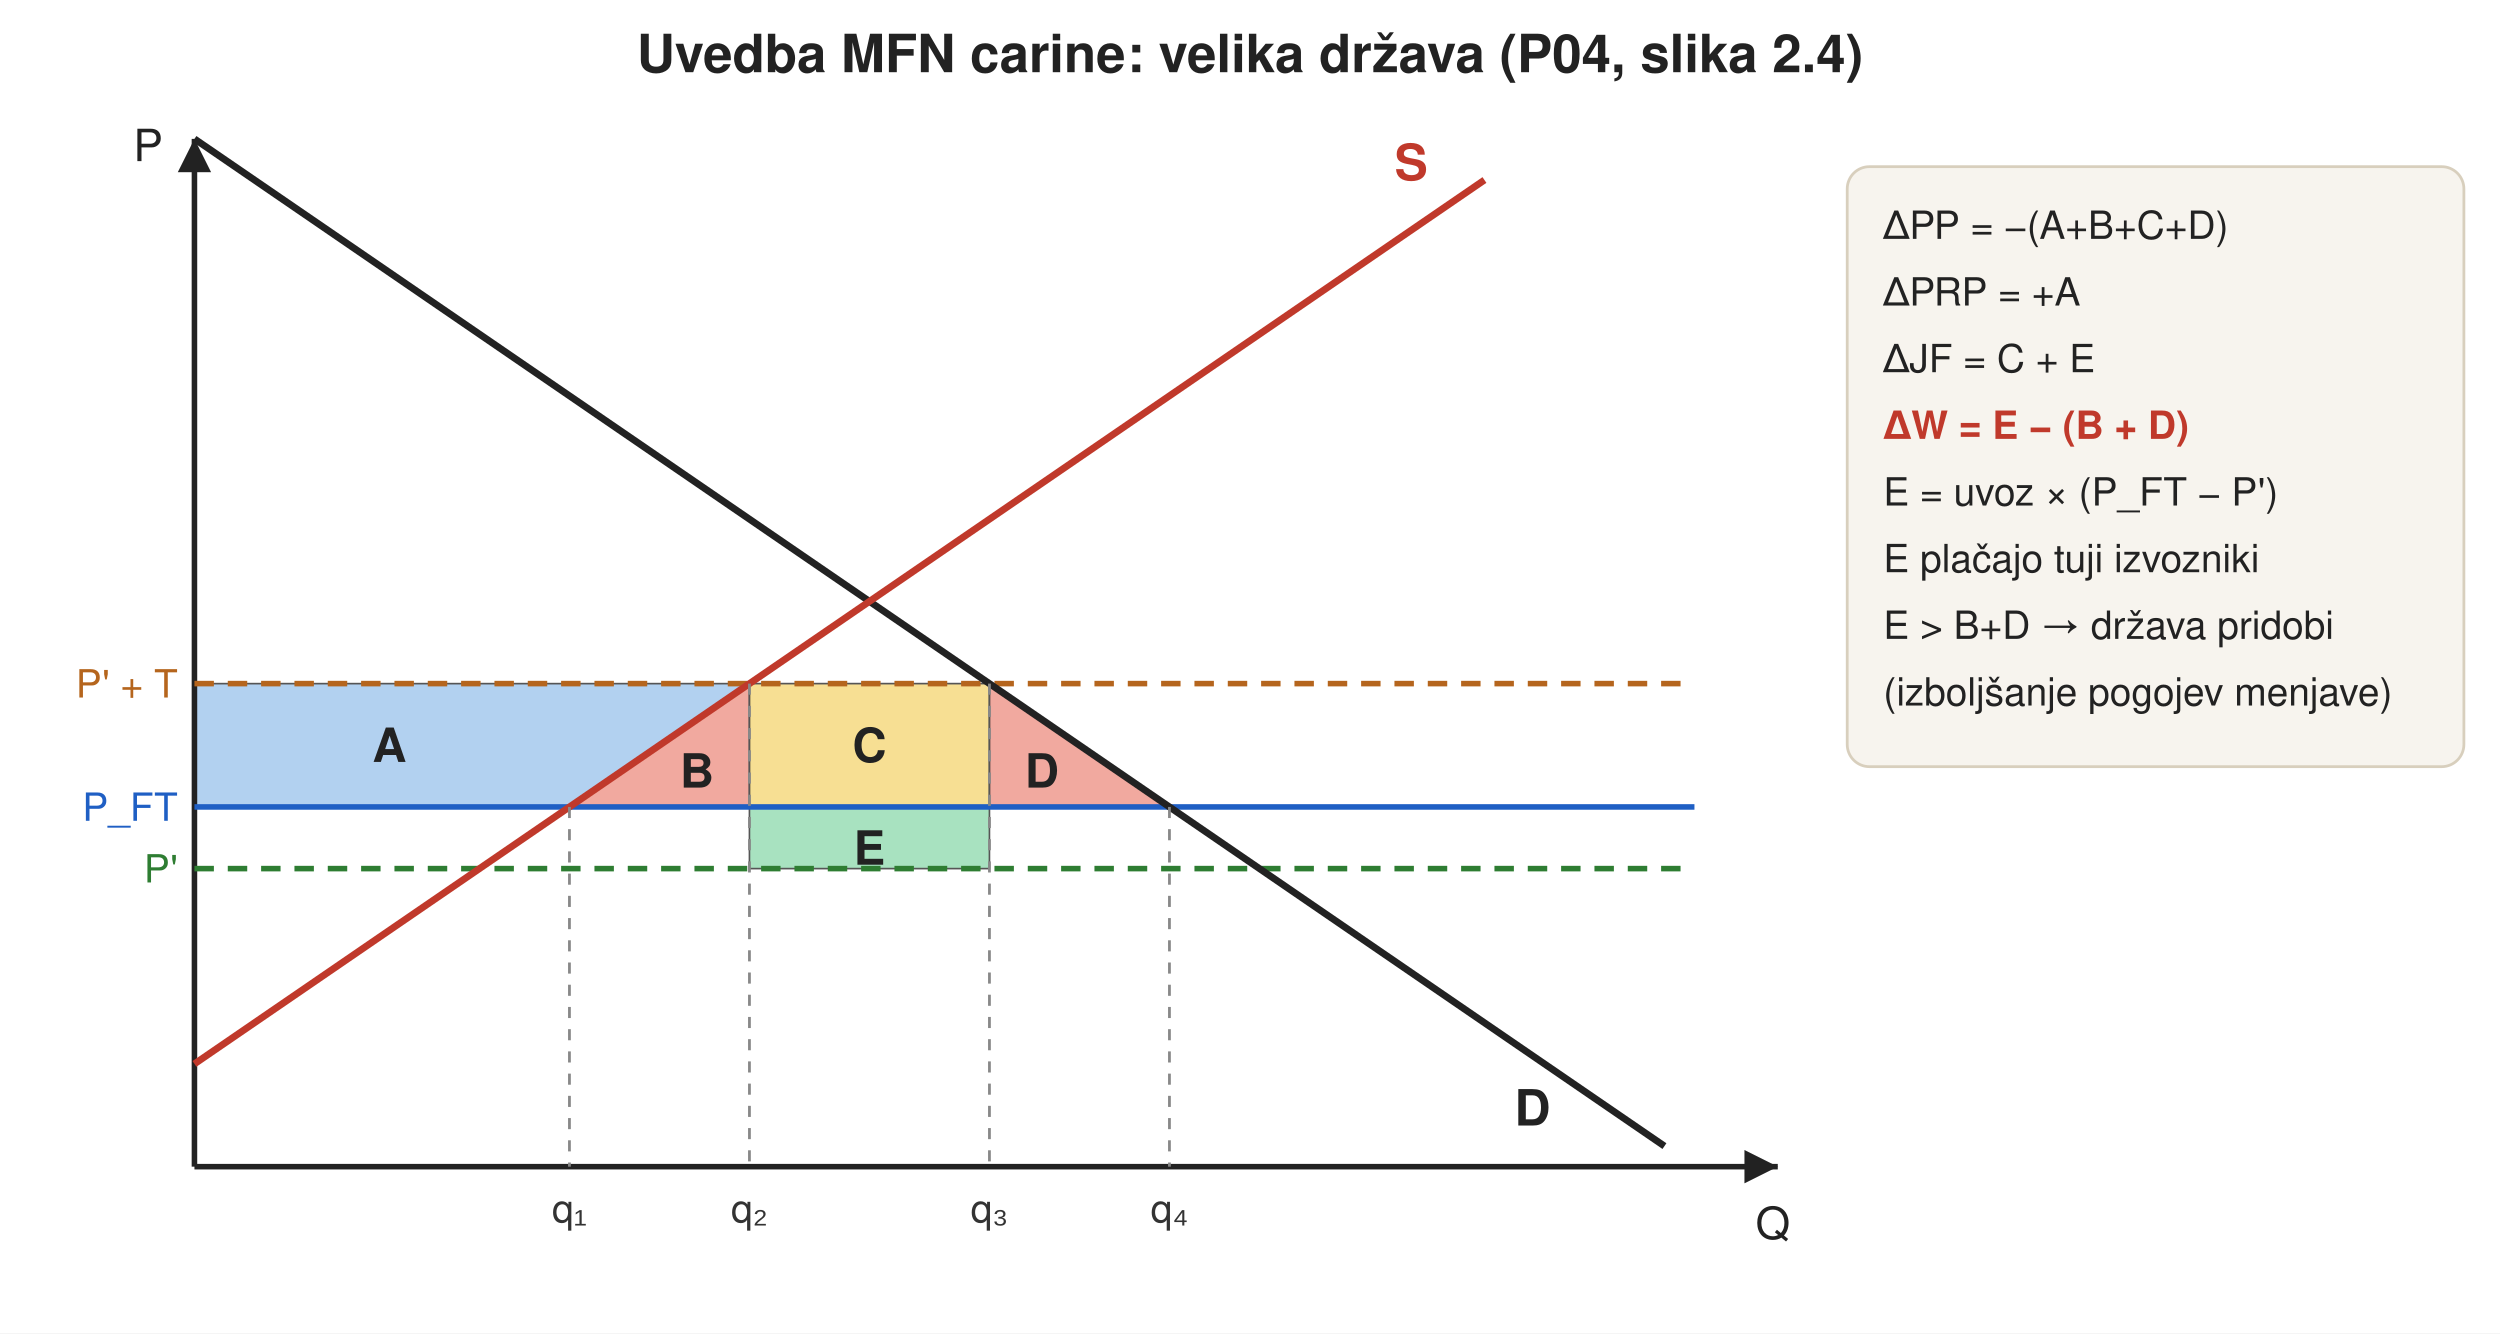
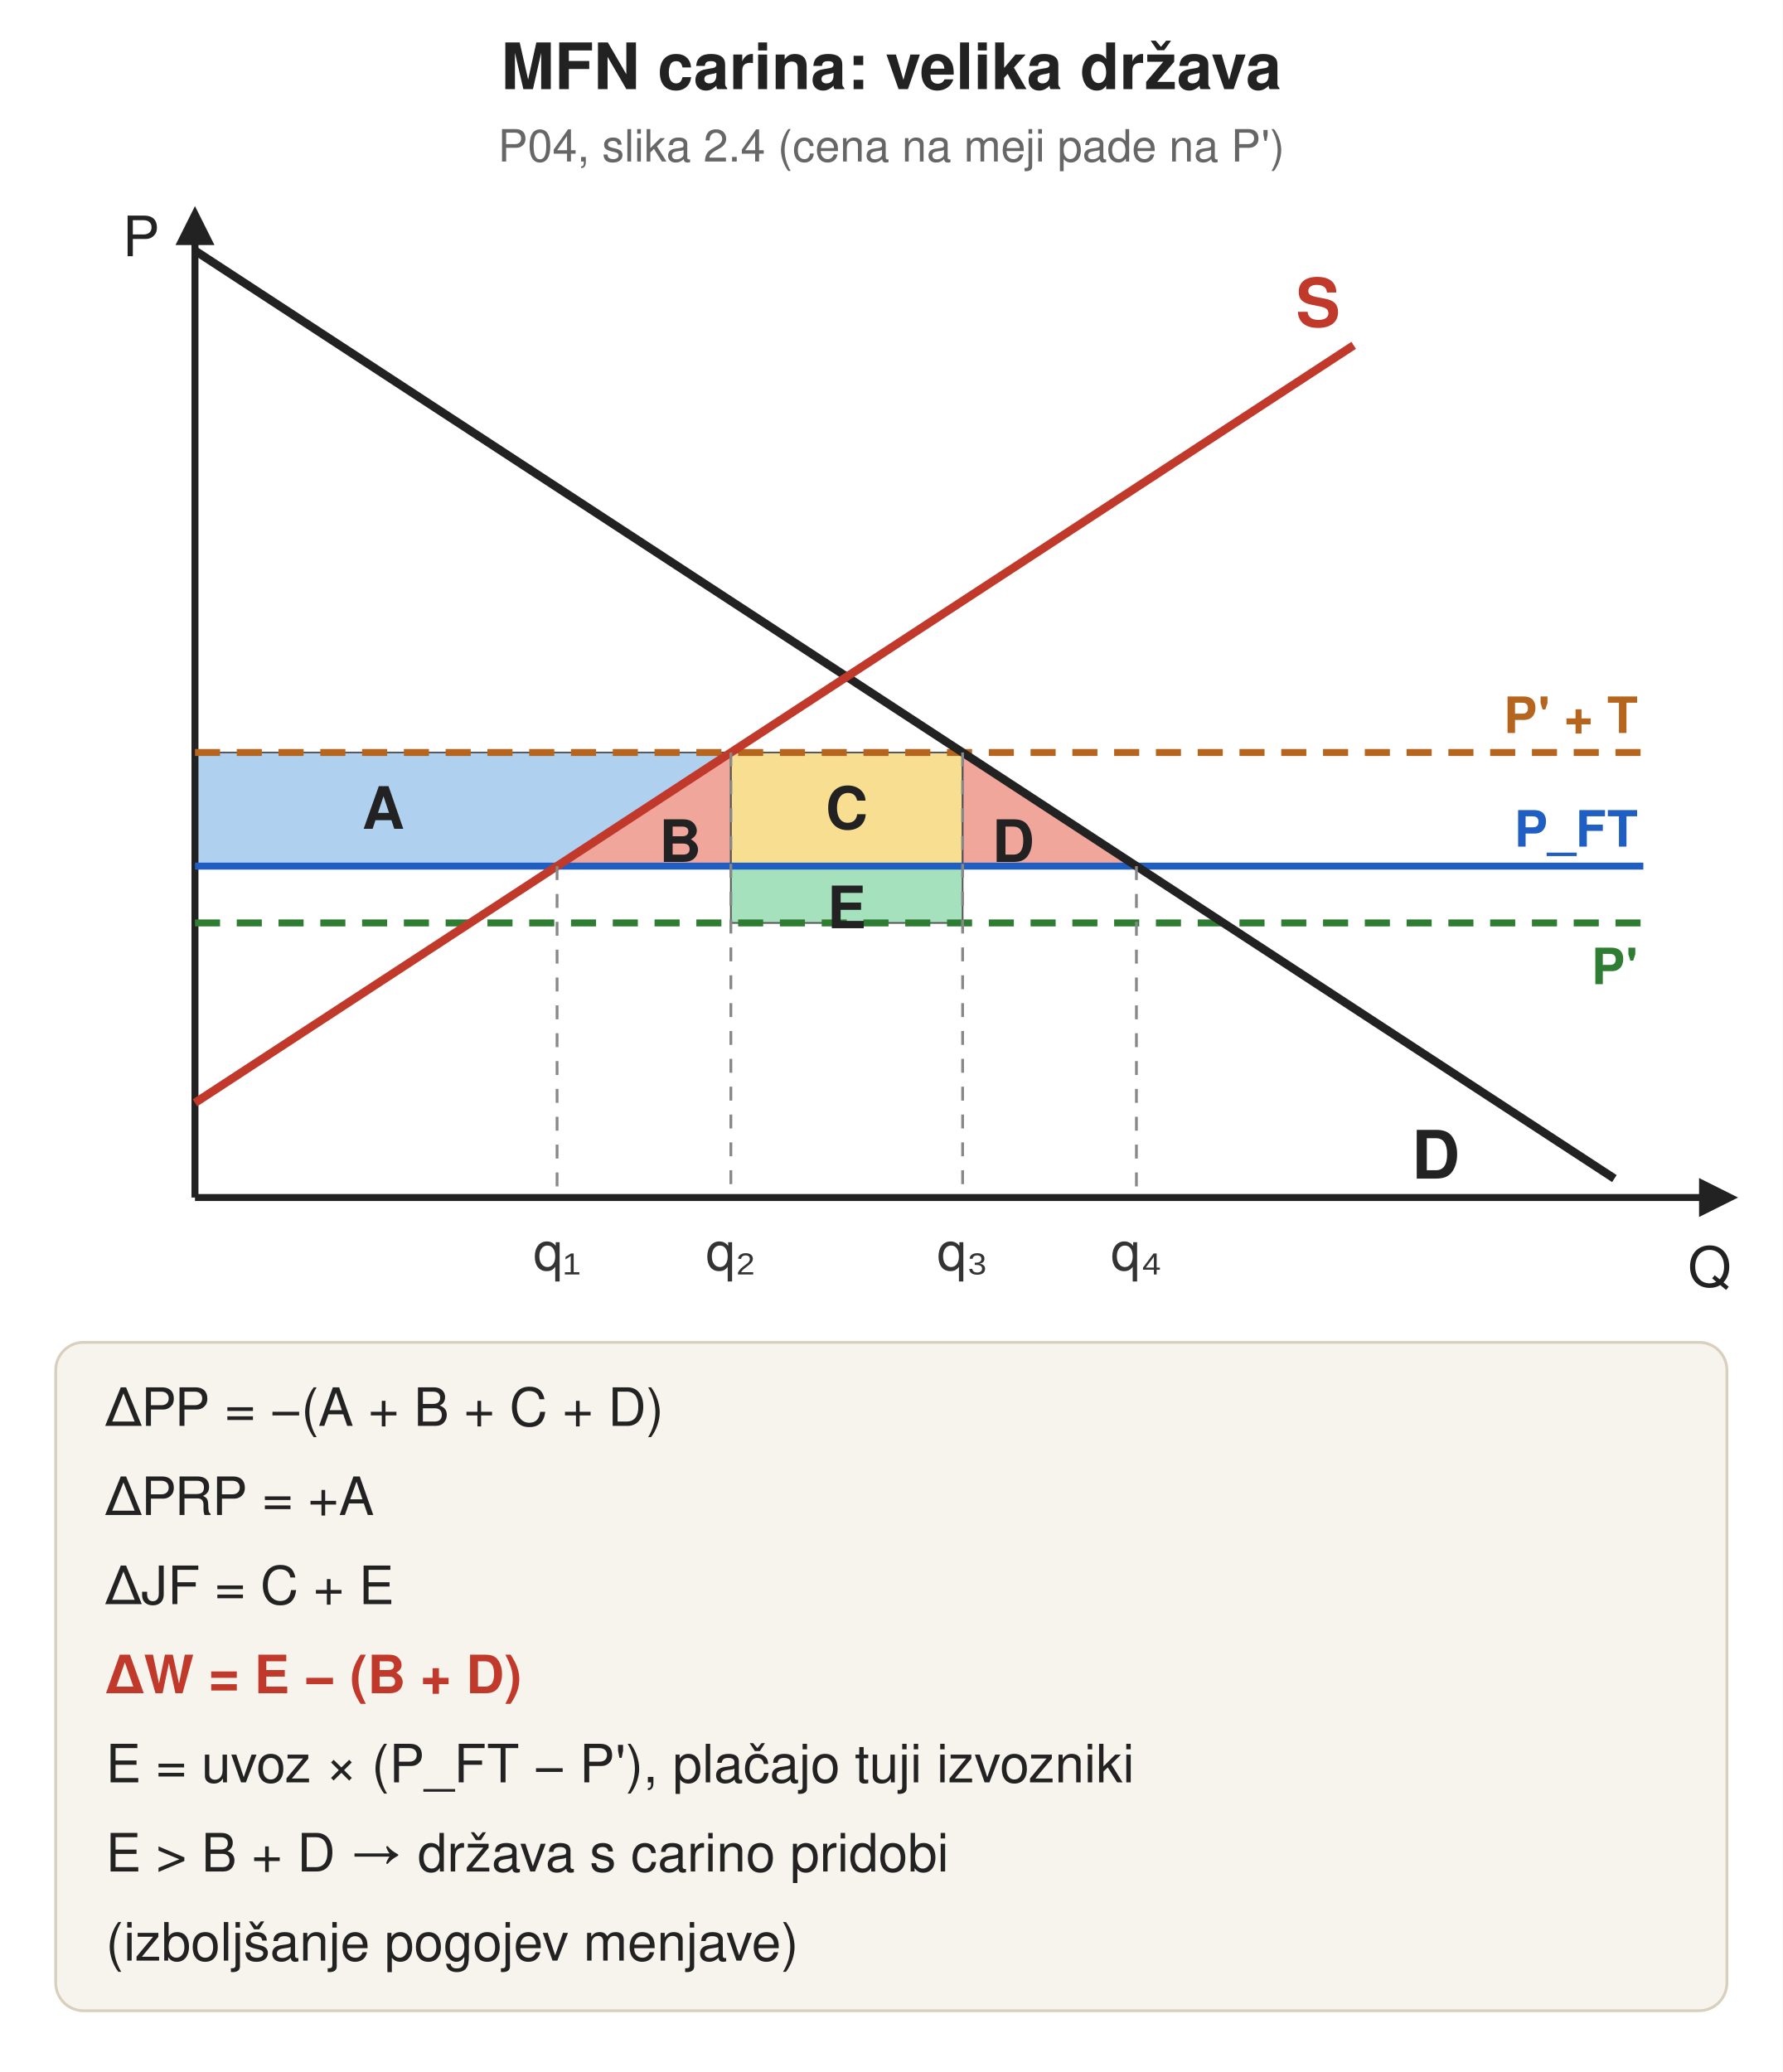
- <svg xmlns="http://www.w3.org/2000/svg" viewBox="0 0 900 480" font-family="Helvetica, Arial, sans-serif">
-   <rect width="900" height="480" fill="#fff" />
-   <text x="450" y="26" text-anchor="middle" font-size="19" font-weight="bold" fill="#222">Uvedba MFN carine: velika država (P04, slika 2.4)</text>
-   <polygon points="70.0,290.5 205.0,290.5 269.8,246.1 70.0,246.1" fill="#7FB3E6" fill-opacity="0.6" stroke="#555" stroke-width="0.6" />
-   <polygon points="205.0,290.5 269.8,290.5 269.8,246.1" fill="#E8705F" fill-opacity="0.6" stroke="#555" stroke-width="0.6" />
-   <polygon points="269.8,290.5 356.2,290.5 356.2,246.1 269.8,246.1" fill="#F2C94C" fill-opacity="0.6" stroke="#555" stroke-width="0.6" />
-   <polygon points="356.2,290.5 421.0,290.5 356.2,246.1" fill="#E8705F" fill-opacity="0.6" stroke="#555" stroke-width="0.6" />
-   <polygon points="269.8,312.7 356.2,312.7 356.2,290.5 269.8,290.5" fill="#6FCF97" fill-opacity="0.6" stroke="#555" stroke-width="0.6" />
-   <line x1="70" y1="420" x2="640" y2="420" stroke="#222" stroke-width="2" />
-   <polygon points="640,420 628,414 628,426" fill="#222" />
-   <line x1="70" y1="420" x2="70" y2="50" stroke="#222" stroke-width="2" />
-   <polygon points="70,50 64,62 76,62" fill="#222" />
-   <text x="632" y="446" font-size="16" fill="#222">Q</text>
-   <text x="48" y="58" font-size="16" fill="#222">P</text>
-   <line x1="70" y1="246.1" x2="610" y2="246.1" stroke="#B5651D" stroke-width="2" stroke-dasharray="7 5" />
-   <text x="64" y="251.1" text-anchor="end" font-size="14" fill="#B5651D">P' + T</text>
-   <line x1="70" y1="290.5" x2="610" y2="290.5" stroke="#1F5FC4" stroke-width="2" />
-   <text x="64" y="295.5" text-anchor="end" font-size="14" fill="#1F5FC4">P_FT</text>
-   <line x1="70" y1="312.7" x2="610" y2="312.7" stroke="#2E7D32" stroke-width="2" stroke-dasharray="7 5" />
-   <text x="64" y="317.7" text-anchor="end" font-size="14" fill="#2E7D32">P'</text>
-   <line x1="70" y1="50" x2="599.2" y2="412.6" stroke="#222" stroke-width="2.5" />
-   <text x="545.2" y="405.2" font-size="18" font-weight="bold" fill="#222">D</text>
-   <line x1="70" y1="383" x2="534.4" y2="64.8" stroke="#C0392B" stroke-width="2.5" />
-   <text x="502" y="64.8" font-size="18" font-weight="bold" fill="#C0392B">S</text>
-   <line x1="205" y1="290.5" x2="205" y2="420" stroke="#888" stroke-dasharray="4 4" />
-   <text x="205" y="440" text-anchor="middle" font-size="14" fill="#333">q₁</text>
-   <line x1="269.8" y1="246.1" x2="269.8" y2="420" stroke="#888" stroke-dasharray="4 4" />
-   <text x="269.8" y="440" text-anchor="middle" font-size="14" fill="#333">q₂</text>
-   <line x1="356.2" y1="246.1" x2="356.2" y2="420" stroke="#888" stroke-dasharray="4 4" />
-   <text x="356.2" y="440" text-anchor="middle" font-size="14" fill="#333">q₃</text>
-   <line x1="421" y1="290.5" x2="421" y2="420" stroke="#888" stroke-dasharray="4 4" />
-   <text x="421" y="440" text-anchor="middle" font-size="14" fill="#333">q₄</text>
-   <text x="140.2" y="274.3" text-anchor="middle" font-size="17" font-weight="bold" fill="#222">A</text>
-   <text x="250.9" y="283.55" text-anchor="middle" font-size="17" font-weight="bold" fill="#222">B</text>
-   <text x="313" y="274.3" text-anchor="middle" font-size="17" font-weight="bold" fill="#222">C</text>
-   <text x="375.1" y="283.55" text-anchor="middle" font-size="17" font-weight="bold" fill="#222">D</text>
-   <text x="313" y="311.3" text-anchor="middle" font-size="17" font-weight="bold" fill="#222">E</text>
-   <rect x="665" y="60" width="222" height="216" rx="8" fill="#f7f4ee" stroke="#d8cfbd" />
-   <text x="678" y="86" font-size="14" fill="#222">ΔPP = −(A+B+C+D)</text>
-   <text x="678" y="110" font-size="14" fill="#222">ΔPRP = +A</text>
-   <text x="678" y="134" font-size="14" fill="#222">ΔJF = C + E</text>
-   <text x="678" y="158" font-size="14" fill="#C0392B" font-weight="bold">ΔW = E − (B + D)</text>
-   <text x="678" y="182" font-size="14" fill="#222">E = uvoz × (P_FT − P')</text>
-   <text x="678" y="206" font-size="14" fill="#222">E plačajo tuji izvozniki</text>
-   <text x="678" y="230" font-size="14" fill="#222">E &gt; B+D → država pridobi</text>
-   <text x="678" y="254" font-size="14" fill="#222">(izboljšanje pogojev menjave)</text>
+ <svg xmlns="http://www.w3.org/2000/svg" viewBox="0 0 640 744" font-family="Helvetica, Arial, sans-serif">
+   <rect width="640" height="744" fill="#fff" />
+   <text x="320" y="32" text-anchor="middle" font-size="23" font-weight="bold" fill="#222">MFN carina: velika država</text>
+   <text x="320" y="58" text-anchor="middle" font-size="16" fill="#666">P04, slika 2.4 (cena na meji pade na P')</text>
+   <polygon points="70.0,311.0 200.0,311.0 262.4,270.2 70.0,270.2" fill="#7FB3E6" fill-opacity="0.62" stroke="#555" stroke-width="0.6" />
+   <polygon points="200.0,311.0 262.4,311.0 262.4,270.2" fill="#E8705F" fill-opacity="0.62" stroke="#555" stroke-width="0.6" />
+   <polygon points="262.4,311.0 345.6,311.0 345.6,270.2 262.4,270.2" fill="#F2C94C" fill-opacity="0.62" stroke="#555" stroke-width="0.6" />
+   <polygon points="345.6,311.0 408.0,311.0 345.6,270.2" fill="#E8705F" fill-opacity="0.62" stroke="#555" stroke-width="0.6" />
+   <polygon points="262.4,331.4 345.6,331.4 345.6,311.0 262.4,311.0" fill="#6FCF97" fill-opacity="0.62" stroke="#555" stroke-width="0.6" />
+   <line x1="70" y1="430" x2="620" y2="430" stroke="#222" stroke-width="2.5" />
+   <polygon points="624,430 610,423 610,437" fill="#222" />
+   <line x1="70" y1="430" x2="70" y2="78" stroke="#222" stroke-width="2.5" />
+   <polygon points="70,74 63,88 77,88" fill="#222" />
+   <text x="606" y="462" font-size="20" fill="#222">Q</text>
+   <text x="44" y="92" font-size="20" fill="#222">P</text>
+   <line x1="70" y1="270.2" x2="590" y2="270.2" stroke="#B5651D" stroke-width="2.5" stroke-dasharray="9 6" />
+   <text x="588" y="263.2" text-anchor="end" font-size="18" font-weight="bold" fill="#B5651D">P' + T</text>
+   <line x1="70" y1="311" x2="590" y2="311" stroke="#1F5FC4" stroke-width="2.5" />
+   <text x="588" y="304" text-anchor="end" font-size="18" font-weight="bold" fill="#1F5FC4">P_FT</text>
+   <line x1="70" y1="331.4" x2="590" y2="331.4" stroke="#2E7D32" stroke-width="2.5" stroke-dasharray="9 6" />
+   <text x="588" y="353.4" text-anchor="end" font-size="18" font-weight="bold" fill="#2E7D32">P'</text>
+   <line x1="70" y1="90" x2="579.6" y2="423.2" stroke="#222" stroke-width="3" />
+   <text x="506.8" y="423.2" font-size="24" font-weight="bold" fill="#222">D</text>
+   <line x1="70" y1="396" x2="486" y2="124" stroke="#C0392B" stroke-width="3" />
+   <text x="465.2" y="117.2" font-size="24" font-weight="bold" fill="#C0392B">S</text>
+   <line x1="200" y1="311" x2="200" y2="430" stroke="#888" stroke-dasharray="5 5" />
+   <text x="200" y="456" text-anchor="middle" font-size="19" fill="#333">q₁</text>
+   <line x1="262.4" y1="270.2" x2="262.4" y2="430" stroke="#888" stroke-dasharray="5 5" />
+   <text x="262.4" y="456" text-anchor="middle" font-size="19" fill="#333">q₂</text>
+   <line x1="345.6" y1="270.2" x2="345.6" y2="430" stroke="#888" stroke-dasharray="5 5" />
+   <text x="345.6" y="456" text-anchor="middle" font-size="19" fill="#333">q₃</text>
+   <line x1="408" y1="311" x2="408" y2="430" stroke="#888" stroke-dasharray="5 5" />
+   <text x="408" y="456" text-anchor="middle" font-size="19" fill="#333">q₄</text>
+   <text x="137.6" y="297.6" text-anchor="middle" font-size="21" font-weight="bold" fill="#222">A</text>
+   <text x="244.2" y="309.5" text-anchor="middle" font-size="21" font-weight="bold" fill="#222">B</text>
+   <text x="304" y="297.6" text-anchor="middle" font-size="21" font-weight="bold" fill="#222">C</text>
+   <text x="363.8" y="309.5" text-anchor="middle" font-size="21" font-weight="bold" fill="#222">D</text>
+   <text x="304" y="333.3" text-anchor="middle" font-size="21" font-weight="bold" fill="#222">E</text>
+   <rect x="20" y="482" width="600" height="240" rx="10" fill="#f7f4ee" stroke="#d8cfbd" />
+   <text x="38" y="512" font-size="19" fill="#222">ΔPP = −(A + B + C + D)</text>
+   <text x="38" y="544" font-size="19" fill="#222">ΔPRP = +A</text>
+   <text x="38" y="576" font-size="19" fill="#222">ΔJF = C + E</text>
+   <text x="38" y="608" font-size="19" fill="#C0392B" font-weight="bold">ΔW = E − (B + D)</text>
+   <text x="38" y="640" font-size="19" fill="#222">E = uvoz × (P_FT − P'), plačajo tuji izvozniki</text>
+   <text x="38" y="672" font-size="19" fill="#222">E &gt; B + D → država s carino pridobi</text>
+   <text x="38" y="704" font-size="19" fill="#222">(izboljšanje pogojev menjave)</text>
</svg>
